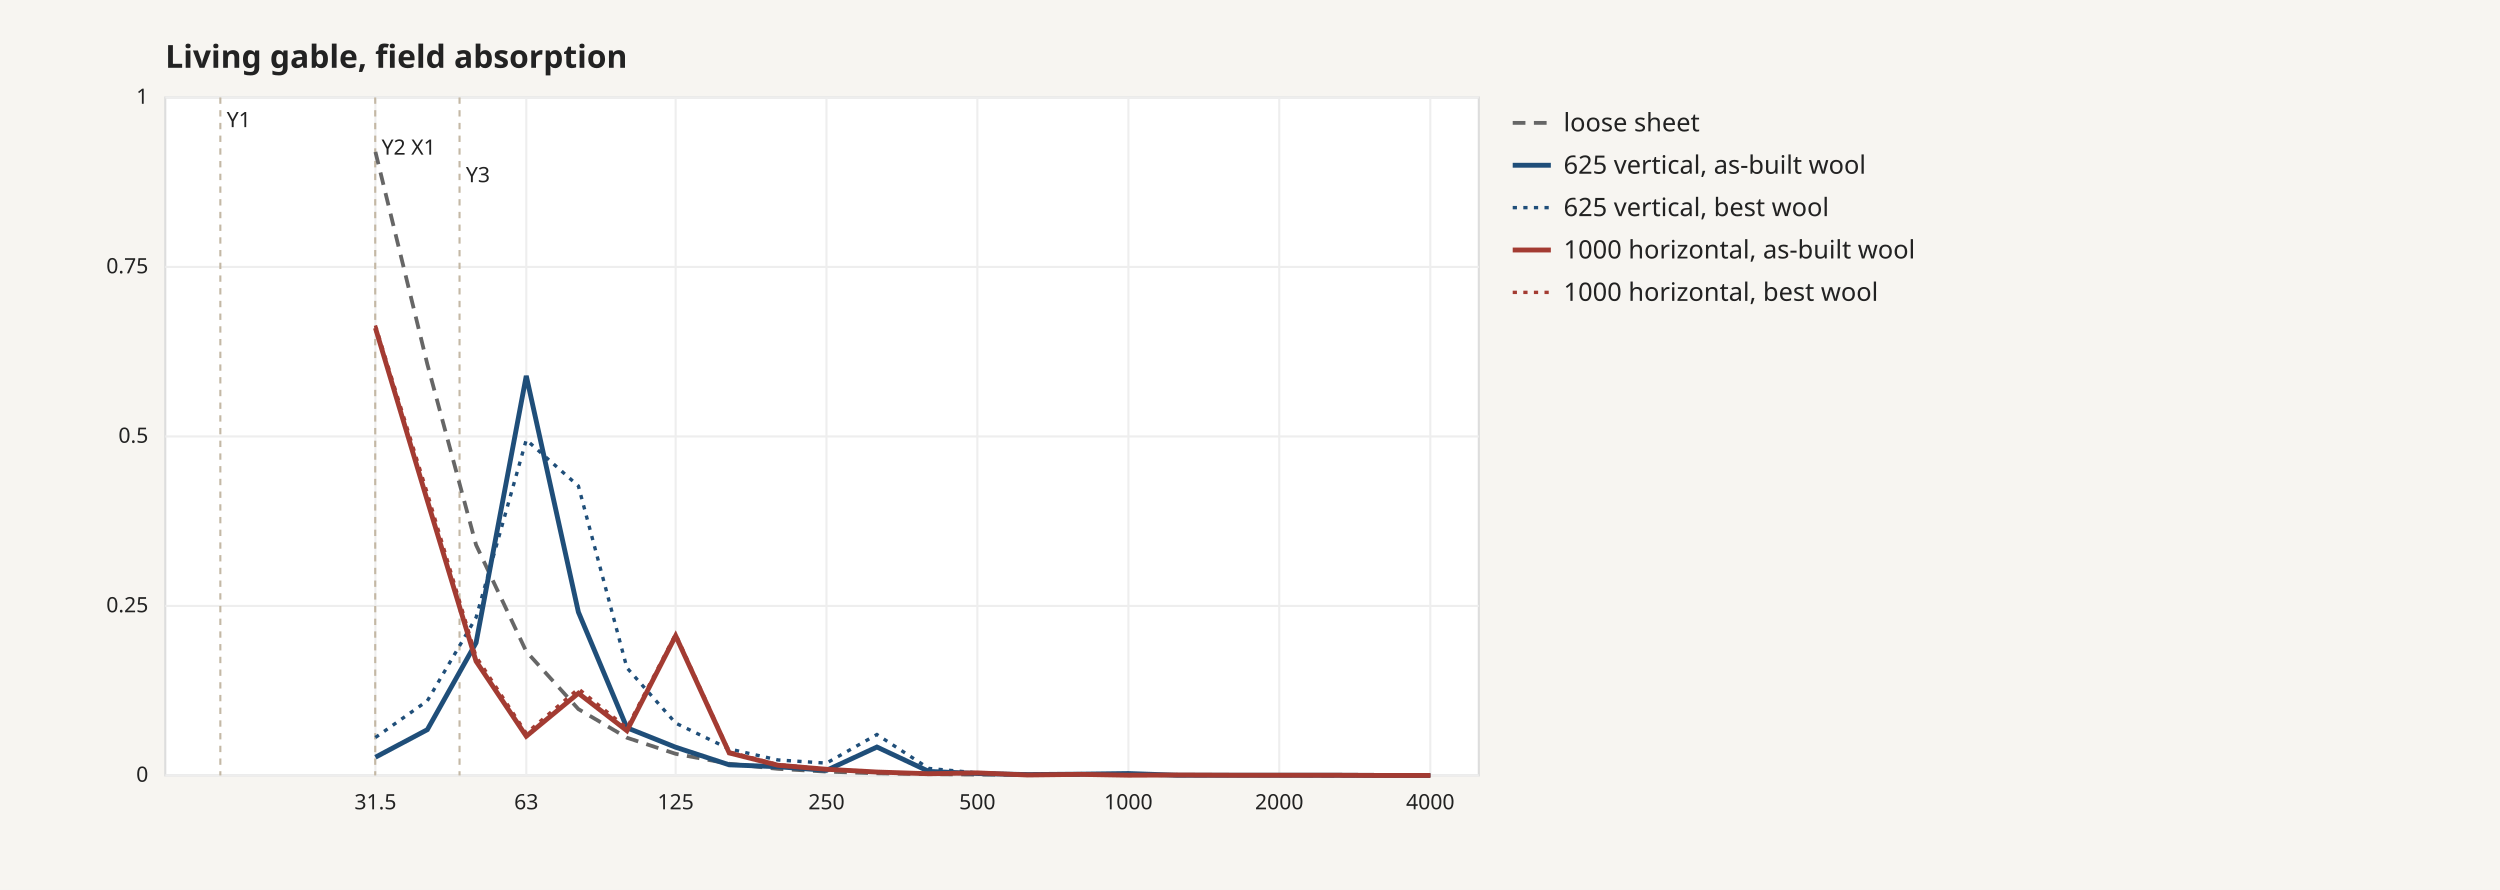
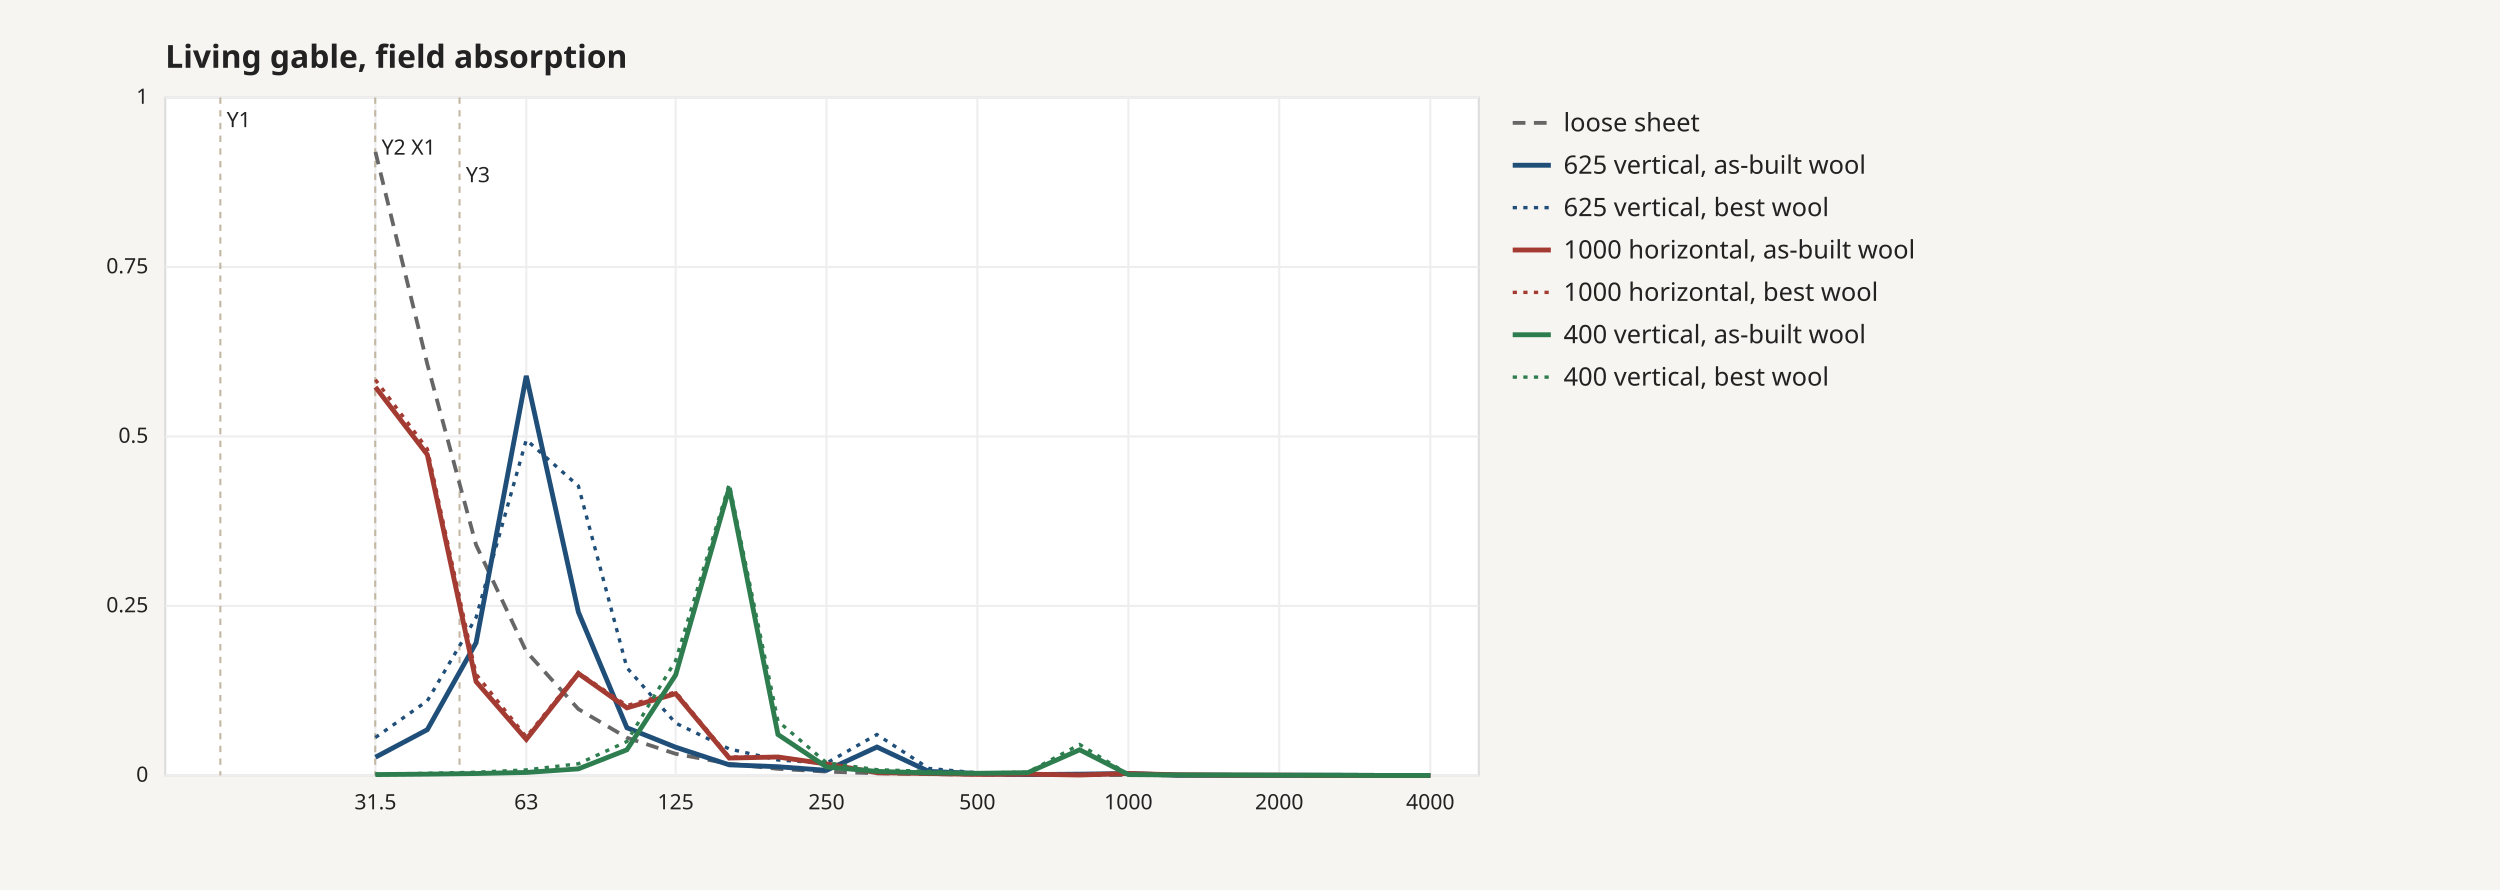
<svg xmlns="http://www.w3.org/2000/svg" width="1180" height="420" viewBox="0 0 1180 420">
  <rect width="100%" height="100%" fill="#f7f5f1" />
  <style>text{font-family:system-ui,sans-serif;fill:#222}</style>
  <text x="78" y="32" font-size="15" font-weight="600">Living gable, field absorption</text>
  <rect x="78" y="46" width="620" height="320" fill="#fff" stroke="#ddd" />
  <line x1="177.2" y1="46" x2="177.2" y2="366" stroke="#eee" />
  <text x="177.2" y="382" font-size="10" text-anchor="middle">31.5</text>
  <line x1="248.4" y1="46" x2="248.4" y2="366" stroke="#eee" />
  <text x="248.4" y="382" font-size="10" text-anchor="middle">63</text>
  <line x1="318.9" y1="46" x2="318.9" y2="366" stroke="#eee" />
  <text x="318.9" y="382" font-size="10" text-anchor="middle">125</text>
  <line x1="390.1" y1="46" x2="390.1" y2="366" stroke="#eee" />
  <text x="390.1" y="382" font-size="10" text-anchor="middle">250</text>
  <line x1="461.3" y1="46" x2="461.3" y2="366" stroke="#eee" />
  <text x="461.3" y="382" font-size="10" text-anchor="middle">500</text>
  <line x1="532.6" y1="46" x2="532.6" y2="366" stroke="#eee" />
  <text x="532.6" y="382" font-size="10" text-anchor="middle">1000</text>
  <line x1="603.8" y1="46" x2="603.8" y2="366" stroke="#eee" />
  <text x="603.8" y="382" font-size="10" text-anchor="middle">2000</text>
  <line x1="675.1" y1="46" x2="675.1" y2="366" stroke="#eee" />
  <text x="675.1" y="382" font-size="10" text-anchor="middle">4000</text>
  <line x1="78" y1="366.0" x2="698" y2="366.0" stroke="#eee" />
  <text x="70" y="369.0" font-size="10" text-anchor="end">0</text>
  <line x1="78" y1="286.0" x2="698" y2="286.0" stroke="#eee" />
  <text x="70" y="289.0" font-size="10" text-anchor="end">0.25</text>
  <line x1="78" y1="206.0" x2="698" y2="206.0" stroke="#eee" />
  <text x="70" y="209.0" font-size="10" text-anchor="end">0.5</text>
  <line x1="78" y1="126.0" x2="698" y2="126.0" stroke="#eee" />
  <text x="70" y="129.0" font-size="10" text-anchor="end">0.75</text>
  <line x1="78" y1="46.0" x2="698" y2="46.0" stroke="#eee" />
  <text x="70" y="49.0" font-size="10" text-anchor="end">1</text>
  <line x1="104.0" y1="46" x2="104.0" y2="366" stroke="#c4b8a5" stroke-dasharray="3 3" />
  <text x="107.0" y="60.0" font-size="10" fill="#7a6a52">Y1</text>
  <line x1="177.1" y1="46" x2="177.1" y2="366" stroke="#c4b8a5" stroke-dasharray="3 3" />
  <text x="180.1" y="73.0" font-size="10" fill="#7a6a52">Y2 X1</text>
  <line x1="216.9" y1="46" x2="216.9" y2="366" stroke="#c4b8a5" stroke-dasharray="3 3" />
  <text x="219.9" y="86.0" font-size="10" fill="#7a6a52">Y3</text>
  <path d="M177.2,71.7 L201.7,171.9 L224.7,257.2 L248.4,307.5 L273.0,334.7 L295.9,348.2 L318.9,355.8 L344.2,360.5 L367.2,362.9 L390.1,364.2 L413.9,365.0 L438.4,365.4 L461.3,365.6 L485.1,365.7 L509.6,365.8 L532.6,365.8 L555.5,365.9 L580.9,365.9 L603.8,365.9 L626.8,366.0 L650.5,366.0 L675.1,366.0" fill="none" stroke="#666666" stroke-width="1.8" stroke-dasharray="6 4" />
  <line x1="714" y1="58" x2="732" y2="58" stroke="#666666" stroke-width="1.8" stroke-dasharray="6 4" />
  <text x="738" y="62" font-size="12" fill="#666666">loose sheet</text>
  <path d="M177.2,357.4 L201.7,344.4 L224.7,303.4 L248.4,177.4 L273.0,288.9 L295.9,343.5 L318.9,352.7 L344.2,361.0 L367.2,361.9 L390.1,363.6 L413.9,352.6 L438.4,364.1 L461.3,365.1 L485.1,365.6 L509.6,365.4 L532.6,365.1 L555.5,365.9 L580.9,365.9 L603.8,365.9 L626.8,365.9 L650.5,366.0 L675.1,366.0" fill="none" stroke="#1f4e79" stroke-width="2.3" />
  <line x1="714" y1="78" x2="732" y2="78" stroke="#1f4e79" stroke-width="2.3" />
  <text x="738" y="82" font-size="12" fill="#1f4e79">625 vertical, as-built wool</text>
  <path d="M177.2,348.1 L201.7,330.8 L224.7,291.5 L248.4,207.6 L273.0,229.4 L295.9,315.2 L318.9,341.3 L344.2,353.5 L367.2,358.7 L390.1,360.2 L413.9,346.7 L438.4,362.7 L461.3,364.8 L485.1,365.5 L509.6,365.4 L532.6,365.3 L555.5,365.9 L580.9,365.9 L603.8,365.9 L626.8,366.0 L650.5,366.0 L675.1,366.0" fill="none" stroke="#1f4e79" stroke-width="1.6" stroke-dasharray="2 3" />
  <line x1="714" y1="98" x2="732" y2="98" stroke="#1f4e79" stroke-width="1.6" stroke-dasharray="2 3" />
  <text x="738" y="102" font-size="12" fill="#1f4e79">625 vertical, best wool</text>
-   <path d="M177.2,154.8 L201.7,236.3 L224.7,312.1 L248.4,347.5 L273.0,327.2 L295.9,344.9 L318.9,300.1 L344.2,355.4 L367.2,361.2 L390.1,363.1 L413.9,364.4 L438.4,365.2 L461.3,364.8 L485.1,365.8 L509.6,365.5 L532.6,365.9 L555.5,365.8 L580.9,365.9 L603.8,365.9 L626.8,365.9 L650.5,366.0 L675.1,366.0" fill="none" stroke="#a33b32" stroke-width="2.3" />
+   <path d="M177.2,182.7 L201.7,214.6 L224.7,321.7 L248.4,349.0 L273.0,317.9 L295.9,334.1 L318.9,327.4 L344.2,357.8 L367.2,357.3 L390.1,360.6 L413.9,364.7 L438.4,365.1 L461.3,365.5 L485.1,365.4 L509.6,365.8 L532.6,365.1 L555.5,365.7 L580.9,365.9 L603.8,365.9 L626.8,366.0 L650.5,366.0 L675.1,366.0" fill="none" stroke="#a33b32" stroke-width="2.3" />
  <line x1="714" y1="118" x2="732" y2="118" stroke="#a33b32" stroke-width="2.3" />
  <text x="738" y="122" font-size="12" fill="#a33b32">1000 horizontal, as-built wool</text>
-   <path d="M177.2,153.6 L201.7,232.9 L224.7,309.9 L248.4,346.1 L273.0,325.1 L295.9,343.6 L318.9,299.3 L344.2,354.9 L367.2,360.9 L390.1,363.0 L413.9,364.4 L438.4,365.1 L461.3,364.8 L485.1,365.8 L509.6,365.5 L532.6,365.9 L555.5,365.8 L580.9,365.9 L603.8,365.9 L626.8,365.9 L650.5,366.0 L675.1,366.0" fill="none" stroke="#a33b32" stroke-width="1.6" stroke-dasharray="2 3" />
+   <path d="M177.2,179.2 L201.7,211.9 L224.7,318.2 L248.4,347.8 L273.0,317.5 L295.9,333.0 L318.9,326.6 L344.2,357.3 L367.2,357.2 L390.1,360.5 L413.9,364.7 L438.4,365.1 L461.3,365.5 L485.1,365.4 L509.6,365.8 L532.6,365.2 L555.5,365.8 L580.9,365.9 L603.8,365.9 L626.8,366.0 L650.5,366.0 L675.1,366.0" fill="none" stroke="#a33b32" stroke-width="1.6" stroke-dasharray="2 3" />
  <line x1="714" y1="138" x2="732" y2="138" stroke="#a33b32" stroke-width="1.6" stroke-dasharray="2 3" />
  <text x="738" y="142" font-size="12" fill="#a33b32">1000 horizontal, best wool</text>
+   <path d="M177.2,365.6 L201.7,365.4 L224.7,365.1 L248.4,364.6 L273.0,362.9 L295.9,353.9 L318.9,318.6 L344.2,230.3 L367.2,346.7 L390.1,362.0 L413.9,364.1 L438.4,364.8 L461.3,365.0 L485.1,364.7 L509.6,353.9 L532.6,365.6 L555.5,365.8 L580.9,365.8 L603.8,365.9 L626.8,365.9 L650.5,366.0 L675.1,366.0" fill="none" stroke="#2e7d4f" stroke-width="2.3" />
+   <line x1="714" y1="158" x2="732" y2="158" stroke="#2e7d4f" stroke-width="2.3" />
+   <text x="738" y="162" font-size="12" fill="#2e7d4f">400 vertical, as-built wool</text>
+   <path d="M177.2,365.4 L201.7,365.0 L224.7,364.5 L248.4,363.4 L273.0,360.5 L295.9,350.0 L318.9,311.8 L344.2,228.5 L367.2,340.4 L390.1,360.0 L413.9,363.3 L438.4,364.1 L461.3,364.8 L485.1,364.5 L509.6,351.4 L532.6,365.5 L555.5,365.8 L580.9,365.8 L603.8,365.9 L626.8,366.0 L650.5,366.0 L675.1,366.0" fill="none" stroke="#2e7d4f" stroke-width="1.6" stroke-dasharray="2 3" />
+   <line x1="714" y1="178" x2="732" y2="178" stroke="#2e7d4f" stroke-width="1.6" stroke-dasharray="2 3" />
+   <text x="738" y="182" font-size="12" fill="#2e7d4f">400 vertical, best wool</text>
</svg>
